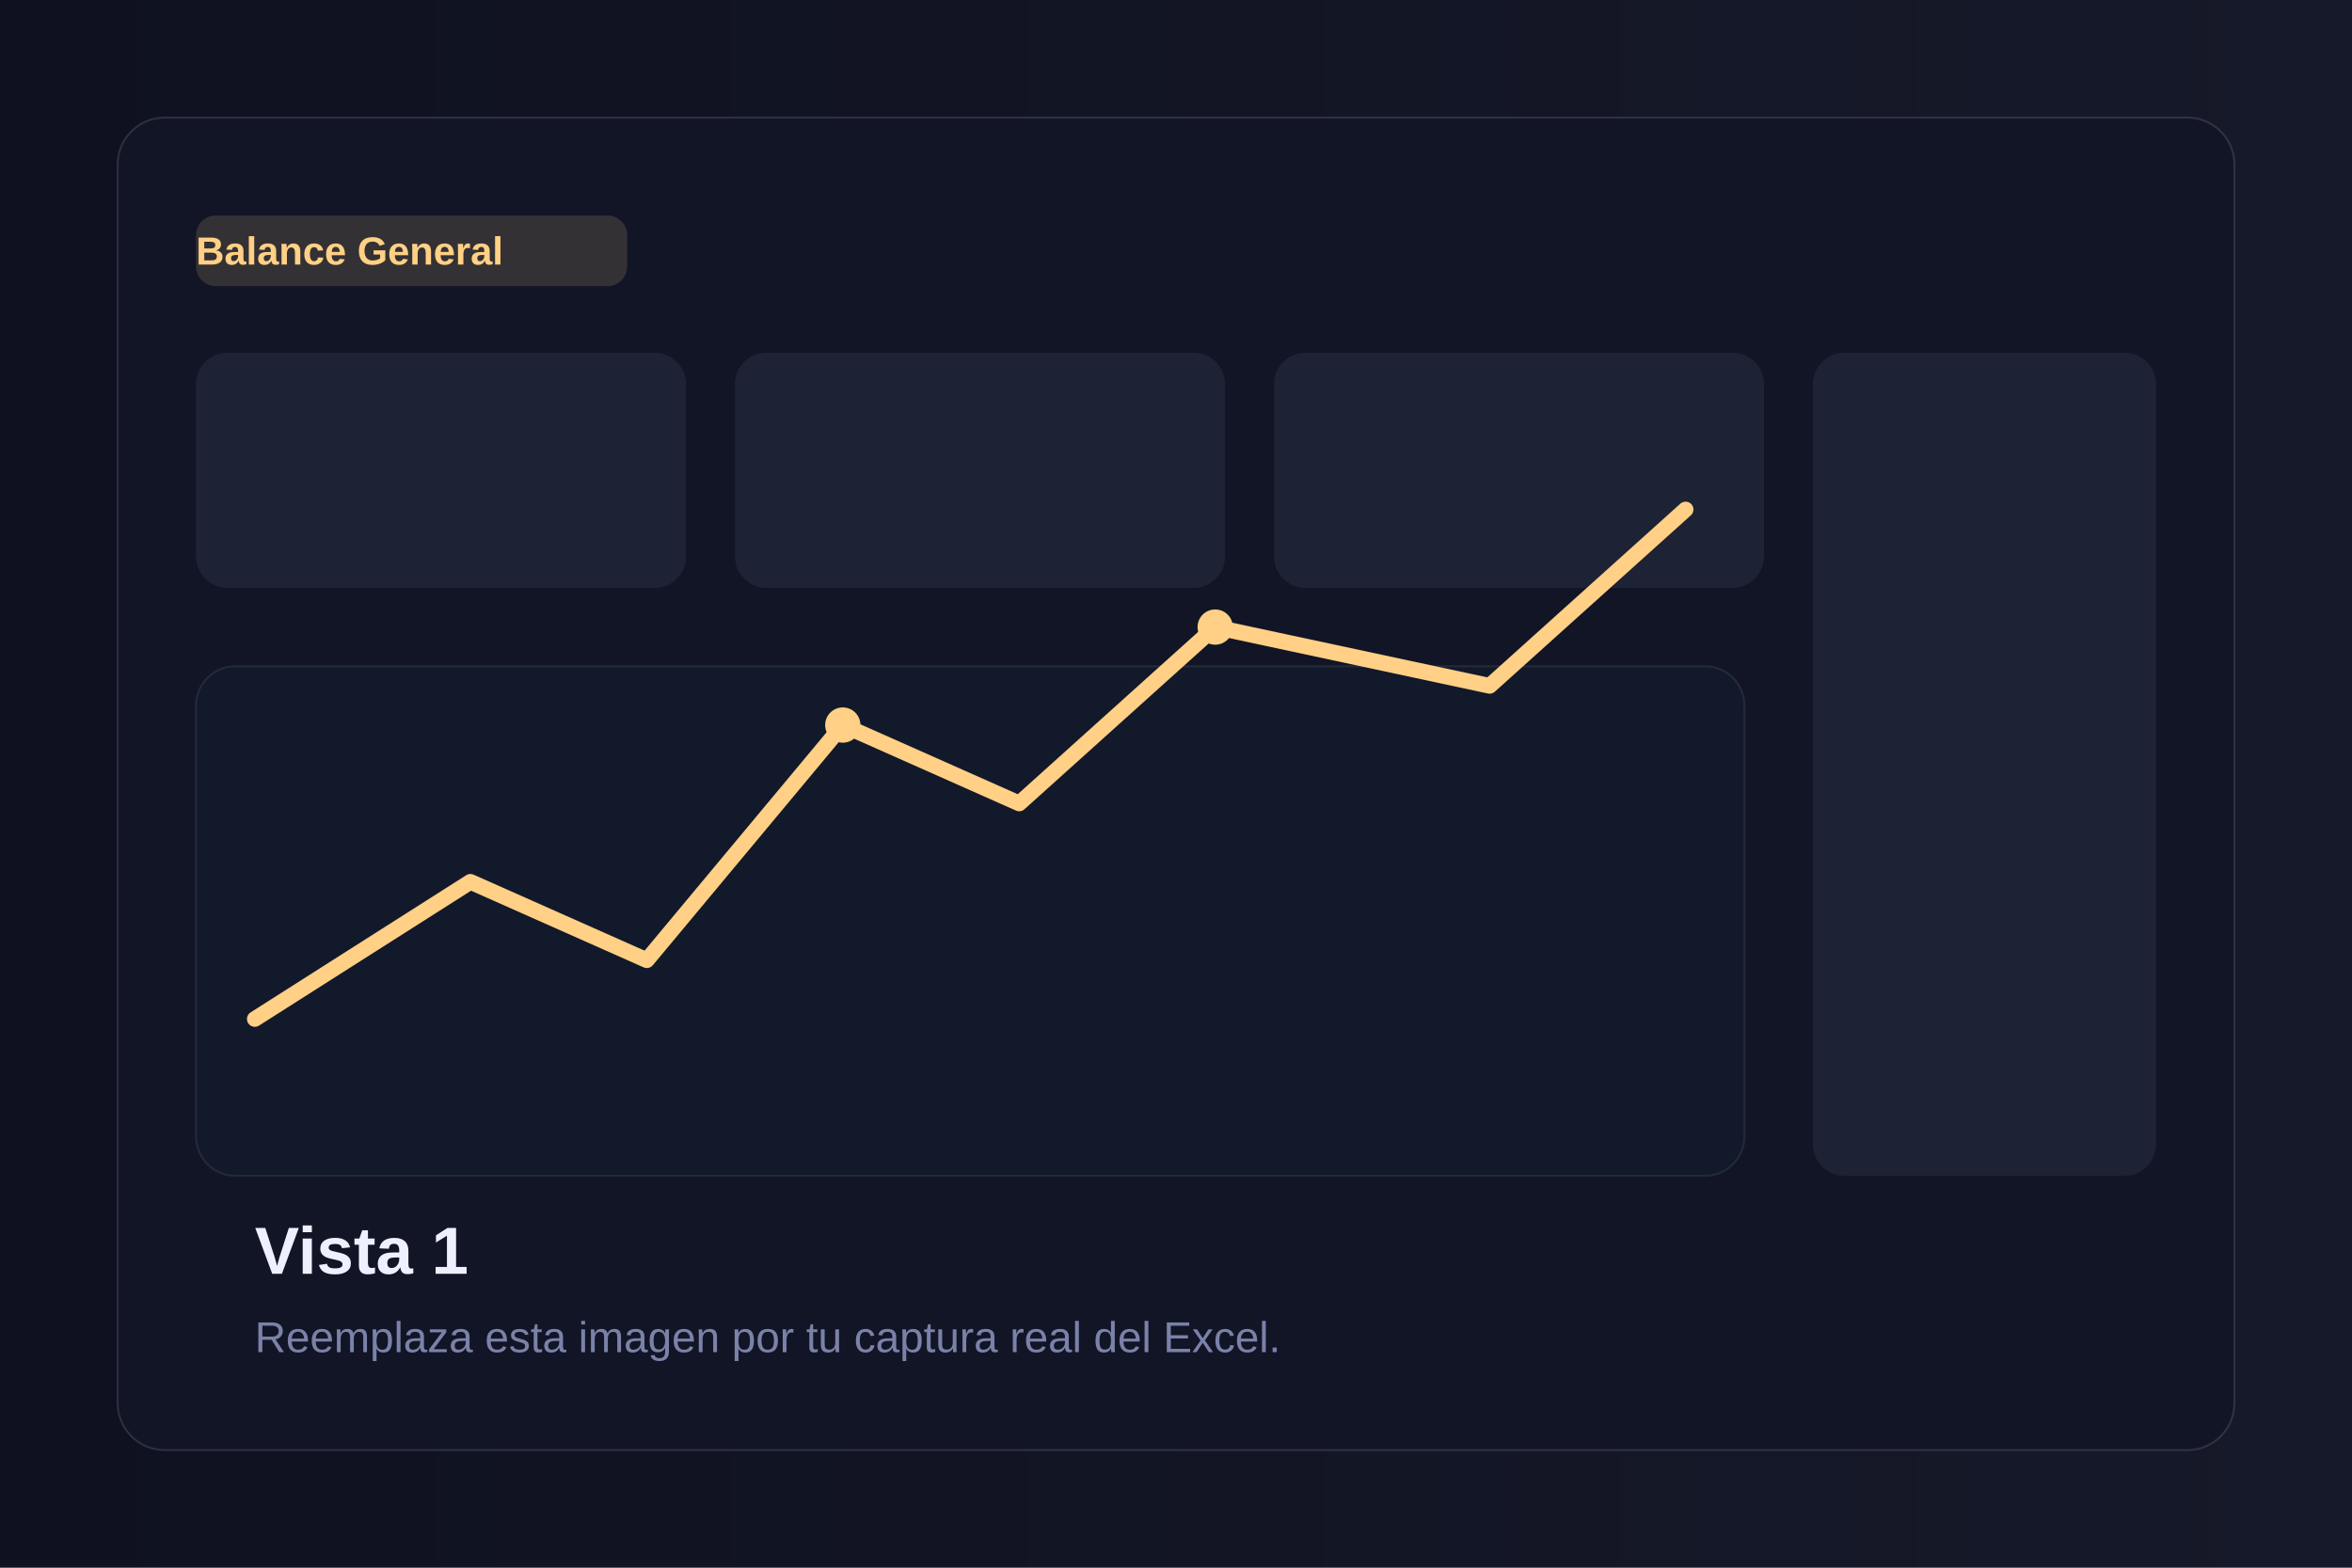
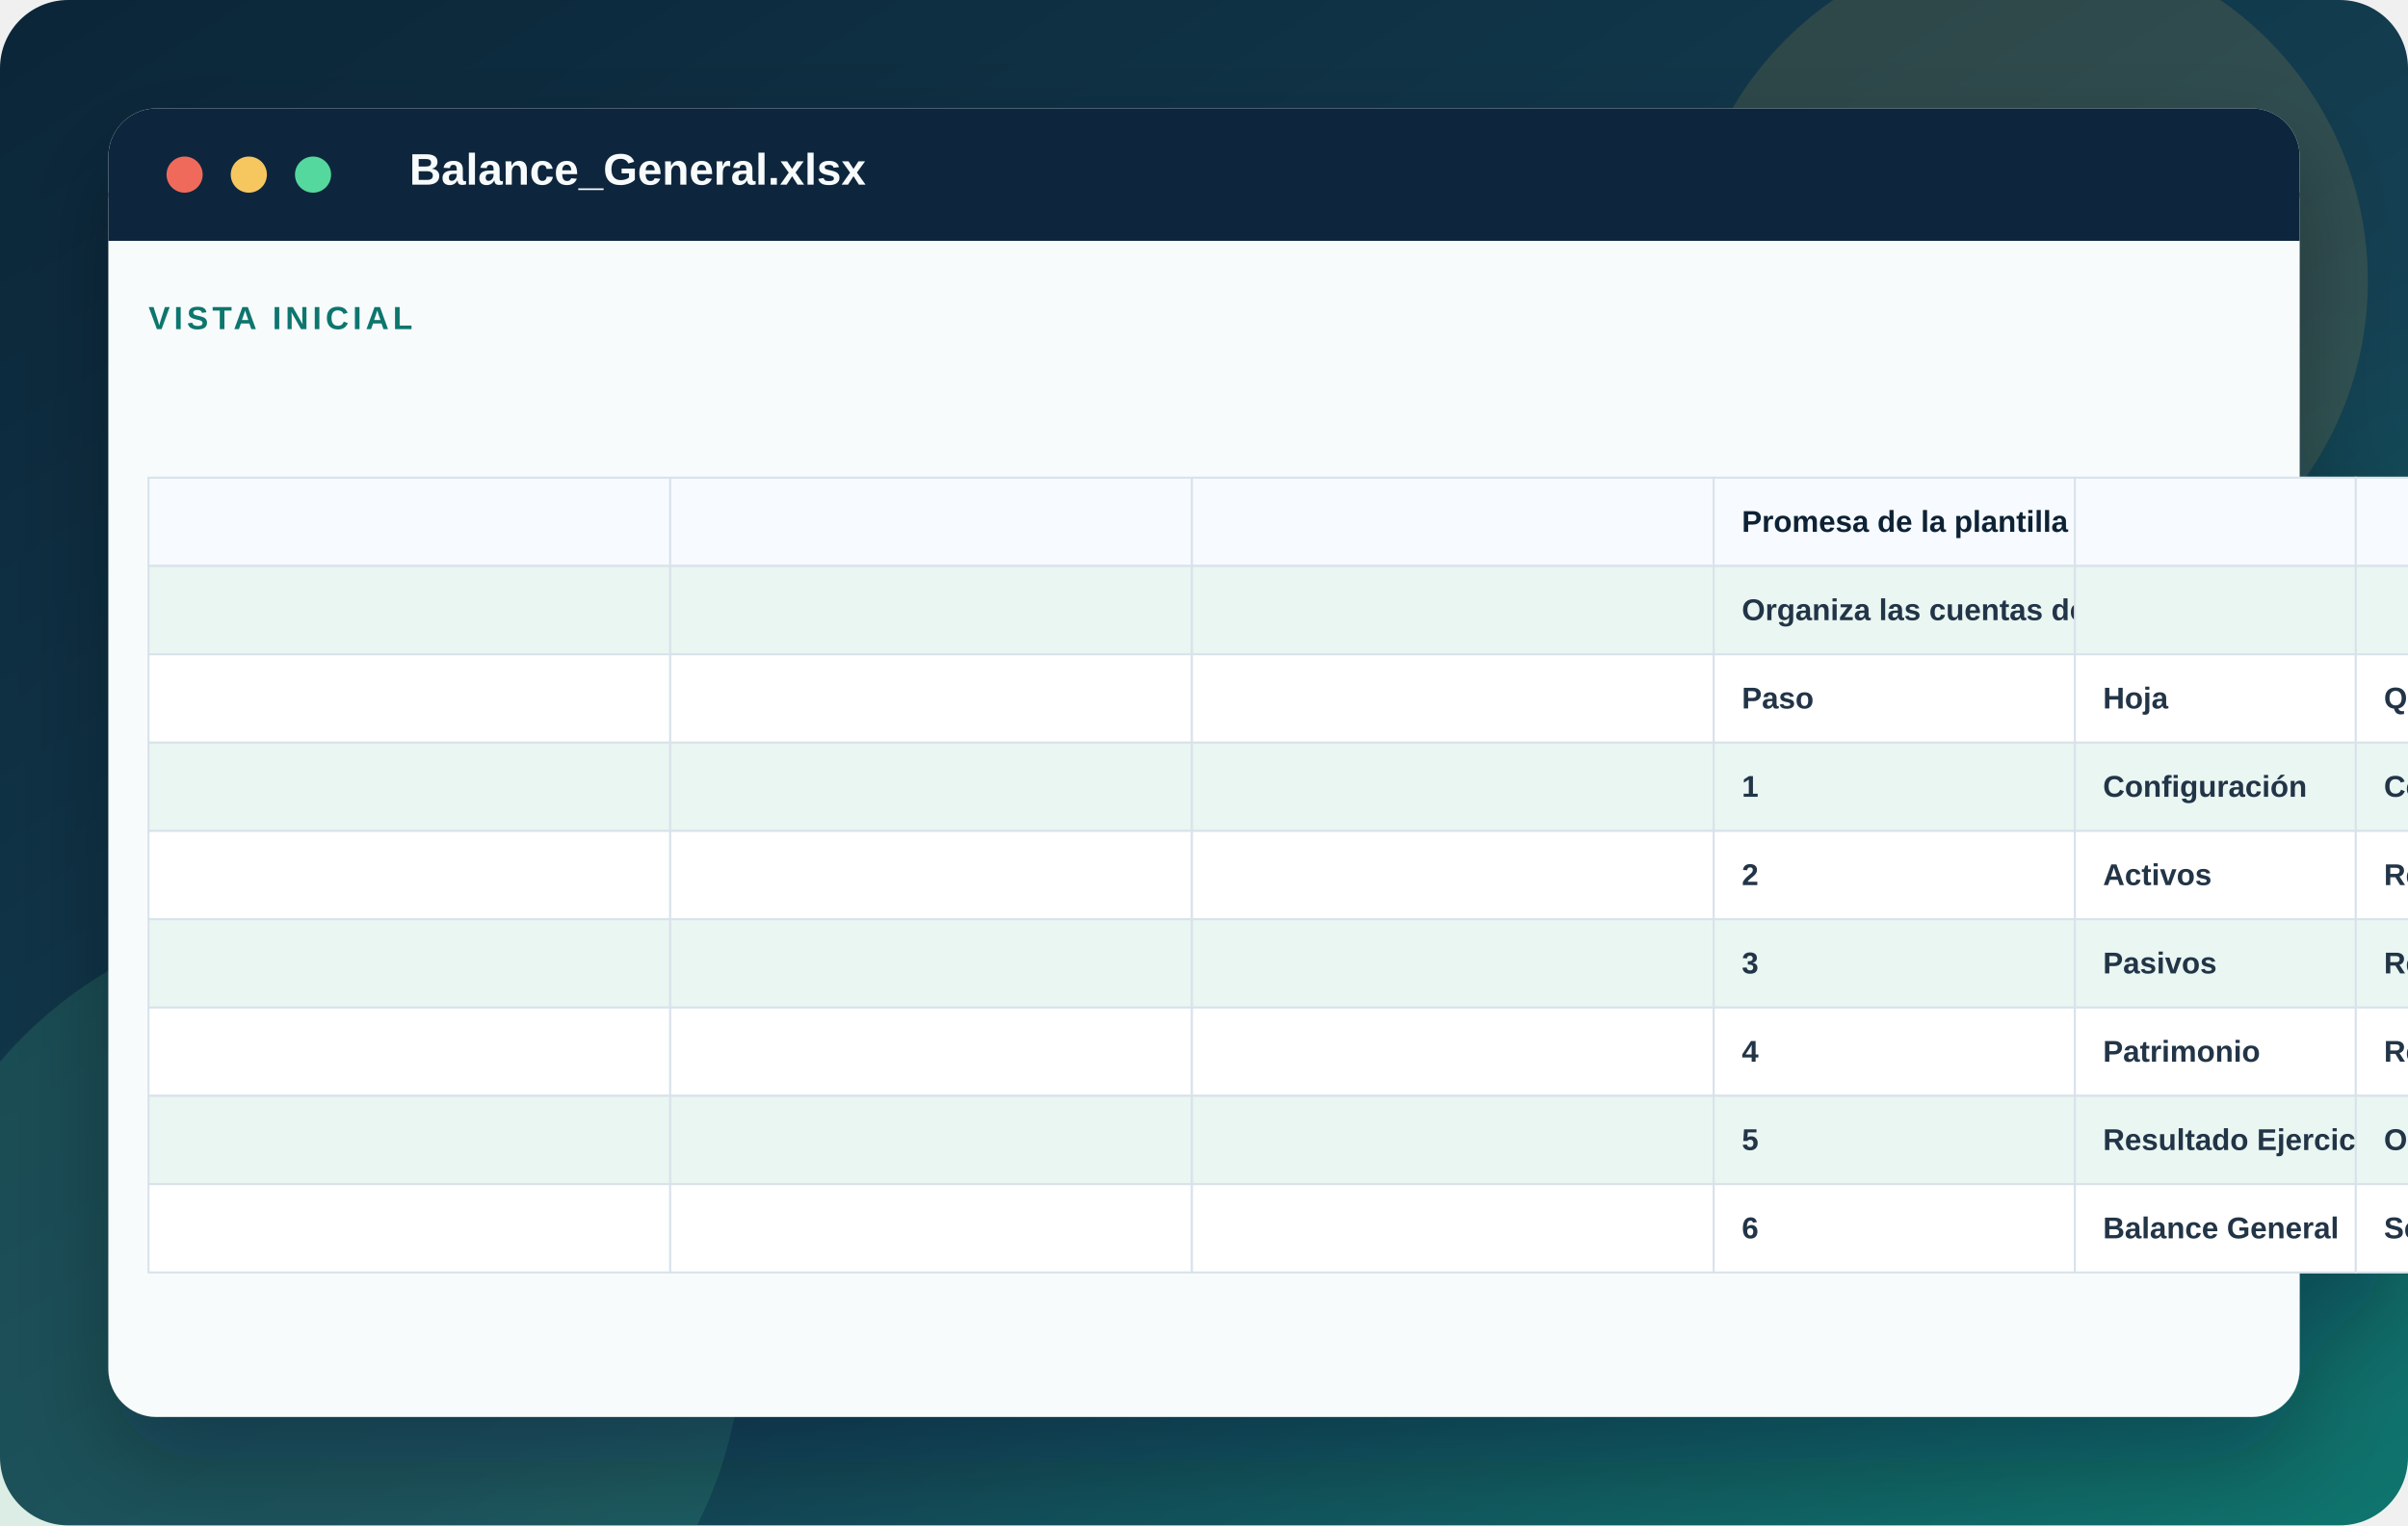
- <svg xmlns="http://www.w3.org/2000/svg" width="1200" height="800" viewBox="0 0 1200 800">
+ <svg xmlns="http://www.w3.org/2000/svg" viewBox="0 0 1200 760" role="img" aria-label="Inicio">
  <defs>
-     <linearGradient id="g" x1="0" x2="1">
-       <stop offset="0%" stop-color="#0F1120" />
-       <stop offset="100%" stop-color="#161929" />
+     <linearGradient id="bg" x1="0" x2="1" y1="0" y2="1">
+       <stop offset="0" stop-color="#0b2538" />
+       <stop offset="0.58" stop-color="#143f52" />
+       <stop offset="1" stop-color="#0f766e" />
    </linearGradient>
+     <filter id="shadow" x="-20%" y="-20%" width="140%" height="140%">
+       <feDropShadow dx="0" dy="22" stdDeviation="24" flood-color="#03111f" flood-opacity="0.28" />
+     </filter>
  </defs>
-   <rect width="1200" height="800" fill="url(#g)" />
-   <rect x="60" y="60" width="1080" height="680" rx="24" fill="#111526" stroke="rgba(255,255,255,0.12)" />
-   <rect x="100" y="110" width="220" height="36" rx="10" fill="#FFD085" opacity="0.15" />
-   <text x="100" y="135" fill="#FFD085" font-size="20" font-family="Arial, sans-serif" font-weight="700">Balance General</text>
-   <rect x="100" y="180" width="250" height="120" rx="16" fill="#1E2235" />
-   <rect x="375" y="180" width="250" height="120" rx="16" fill="#1E2235" />
-   <rect x="650" y="180" width="250" height="120" rx="16" fill="#1E2235" />
-   <rect x="925" y="180" width="175" height="420" rx="16" fill="#1E2235" />
-   <rect x="100" y="340" width="790" height="260" rx="20" fill="#12192B" stroke="rgba(255,255,255,0.08)" />
-   <polyline points="130,520 240,450 330,490 430,370 520,410 620,320 760,350 860,260" fill="none" stroke="#FFD085" stroke-width="8" stroke-linecap="round" stroke-linejoin="round" />
-   <circle cx="430" cy="370" r="9" fill="#FFD085" />
-   <circle cx="620" cy="320" r="9" fill="#FFD085" />
-   <text x="130" y="650" fill="#EEF0FF" font-size="34" font-family="Arial, sans-serif" font-weight="700">Vista 1</text>
-   <text x="130" y="690" fill="#7A82A8" font-size="22" font-family="Arial, sans-serif">Reemplaza esta imagen por tu captura real del Excel.</text>
+   <rect width="1200" height="760" rx="34" fill="url(#bg)" />
+   <circle cx="1010" cy="140" r="170" fill="#c9a84c" opacity="0.16" />
+   <circle cx="160" cy="665" r="210" fill="#54d89d" opacity="0.14" />
+   <g filter="url(#shadow)">
+     <rect x="54" y="54" width="1092" height="652" rx="24" fill="#f8fbfc" />
+     <rect x="54" y="54" width="1092" height="66" rx="24" fill="#10283d" />
+     <rect x="54" y="96" width="1092" height="24" fill="#10283d" />
+     <circle cx="92" cy="87" r="9" fill="#f06a5b" />
+     <circle cx="124" cy="87" r="9" fill="#f7c75f" />
+     <circle cx="156" cy="87" r="9" fill="#54d89d" />
+     <text x="204" y="92" fill="#f8fbfc" font-family="Arial, sans-serif" font-size="22" font-weight="800">Balance_General.xlsx</text>
+     <text x="74" y="164" fill="#0f766e" font-family="Arial, sans-serif" font-size="16" font-weight="800" letter-spacing="2">VISTA INICIAL</text>
+     <text x="74" y="204" fill="#0d2235" font-family="Arial, sans-serif" font-size="34" font-weight="900" />
+     <text x="74" y="228" fill="#526173" font-family="Arial, sans-serif" font-size="15" font-weight="600" />
+     <g font-family="Arial, sans-serif">
+       <rect x="74" y="238" width="260" height="44" fill="#f7fbff" stroke="#d9e2ea" />
+       <rect x="334" y="238" width="260" height="44" fill="#f7fbff" stroke="#d9e2ea" />
+       <rect x="594" y="238" width="260" height="44" fill="#f7fbff" stroke="#d9e2ea" />
+       <rect x="854" y="238" width="180" height="44" fill="#f7fbff" stroke="#d9e2ea" />
+       <text x="868" y="265" fill="#0d2235" font-size="15" font-weight="800">Promesa de la plantilla</text>
+       <rect x="1034" y="238" width="140" height="44" fill="#f7fbff" stroke="#d9e2ea" />
+       <rect x="1174" y="238" width="180" height="44" fill="#f7fbff" stroke="#d9e2ea" />
+       <rect x="74" y="282" width="260" height="44" fill="#e9f6f2" stroke="#d9e2ea" />
+       <rect x="334" y="282" width="260" height="44" fill="#e9f6f2" stroke="#d9e2ea" />
+       <rect x="594" y="282" width="260" height="44" fill="#e9f6f2" stroke="#d9e2ea" />
+       <rect x="854" y="282" width="180" height="44" fill="#e9f6f2" stroke="#d9e2ea" />
+       <text x="868" y="309" fill="#243447" font-size="15" font-weight="600">Organiza las cuentas de tu PYME </text>
+       <rect x="1034" y="282" width="140" height="44" fill="#e9f6f2" stroke="#d9e2ea" />
+       <rect x="1174" y="282" width="180" height="44" fill="#e9f6f2" stroke="#d9e2ea" />
+       <rect x="74" y="326" width="260" height="44" fill="#ffffff" stroke="#d9e2ea" />
+       <rect x="334" y="326" width="260" height="44" fill="#ffffff" stroke="#d9e2ea" />
+       <rect x="594" y="326" width="260" height="44" fill="#ffffff" stroke="#d9e2ea" />
+       <rect x="854" y="326" width="180" height="44" fill="#ffffff" stroke="#d9e2ea" />
+       <text x="868" y="353" fill="#243447" font-size="15" font-weight="600">Paso</text>
+       <rect x="1034" y="326" width="140" height="44" fill="#ffffff" stroke="#d9e2ea" />
+       <text x="1048" y="353" fill="#243447" font-size="15" font-weight="600">Hoja</text>
+       <rect x="1174" y="326" width="180" height="44" fill="#ffffff" stroke="#d9e2ea" />
+       <text x="1188" y="353" fill="#243447" font-size="15" font-weight="600">Qué hace</text>
+       <rect x="74" y="370" width="260" height="44" fill="#e9f6f2" stroke="#d9e2ea" />
+       <rect x="334" y="370" width="260" height="44" fill="#e9f6f2" stroke="#d9e2ea" />
+       <rect x="594" y="370" width="260" height="44" fill="#e9f6f2" stroke="#d9e2ea" />
+       <rect x="854" y="370" width="180" height="44" fill="#e9f6f2" stroke="#d9e2ea" />
+       <text x="868" y="397" fill="#243447" font-size="15" font-weight="600">1</text>
+       <rect x="1034" y="370" width="140" height="44" fill="#e9f6f2" stroke="#d9e2ea" />
+       <text x="1048" y="397" fill="#243447" font-size="15" font-weight="600">Configuración</text>
+       <rect x="1174" y="370" width="180" height="44" fill="#e9f6f2" stroke="#d9e2ea" />
+       <text x="1188" y="397" fill="#243447" font-size="15" font-weight="600">Completa nombre de empresa, fech</text>
+       <rect x="74" y="414" width="260" height="44" fill="#ffffff" stroke="#d9e2ea" />
+       <rect x="334" y="414" width="260" height="44" fill="#ffffff" stroke="#d9e2ea" />
+       <rect x="594" y="414" width="260" height="44" fill="#ffffff" stroke="#d9e2ea" />
+       <rect x="854" y="414" width="180" height="44" fill="#ffffff" stroke="#d9e2ea" />
+       <text x="868" y="441" fill="#243447" font-size="15" font-weight="600">2</text>
+       <rect x="1034" y="414" width="140" height="44" fill="#ffffff" stroke="#d9e2ea" />
+       <text x="1048" y="441" fill="#243447" font-size="15" font-weight="600">Activos</text>
+       <rect x="1174" y="414" width="180" height="44" fill="#ffffff" stroke="#d9e2ea" />
+       <text x="1188" y="441" fill="#243447" font-size="15" font-weight="600">Registra todos los activos. El b</text>
+       <rect x="74" y="458" width="260" height="44" fill="#e9f6f2" stroke="#d9e2ea" />
+       <rect x="334" y="458" width="260" height="44" fill="#e9f6f2" stroke="#d9e2ea" />
+       <rect x="594" y="458" width="260" height="44" fill="#e9f6f2" stroke="#d9e2ea" />
+       <rect x="854" y="458" width="180" height="44" fill="#e9f6f2" stroke="#d9e2ea" />
+       <text x="868" y="485" fill="#243447" font-size="15" font-weight="600">3</text>
+       <rect x="1034" y="458" width="140" height="44" fill="#e9f6f2" stroke="#d9e2ea" />
+       <text x="1048" y="485" fill="#243447" font-size="15" font-weight="600">Pasivos</text>
+       <rect x="1174" y="458" width="180" height="44" fill="#e9f6f2" stroke="#d9e2ea" />
+       <text x="1188" y="485" fill="#243447" font-size="15" font-weight="600">Registra las deudas. El balance </text>
+       <rect x="74" y="502" width="260" height="44" fill="#ffffff" stroke="#d9e2ea" />
+       <rect x="334" y="502" width="260" height="44" fill="#ffffff" stroke="#d9e2ea" />
+       <rect x="594" y="502" width="260" height="44" fill="#ffffff" stroke="#d9e2ea" />
+       <rect x="854" y="502" width="180" height="44" fill="#ffffff" stroke="#d9e2ea" />
+       <text x="868" y="529" fill="#243447" font-size="15" font-weight="600">4</text>
+       <rect x="1034" y="502" width="140" height="44" fill="#ffffff" stroke="#d9e2ea" />
+       <text x="1048" y="529" fill="#243447" font-size="15" font-weight="600">Patrimonio</text>
+       <rect x="1174" y="502" width="180" height="44" fill="#ffffff" stroke="#d9e2ea" />
+       <text x="1188" y="529" fill="#243447" font-size="15" font-weight="600">Registra aportes, capital o rese</text>
+       <rect x="74" y="546" width="260" height="44" fill="#e9f6f2" stroke="#d9e2ea" />
+       <rect x="334" y="546" width="260" height="44" fill="#e9f6f2" stroke="#d9e2ea" />
+       <rect x="594" y="546" width="260" height="44" fill="#e9f6f2" stroke="#d9e2ea" />
+       <rect x="854" y="546" width="180" height="44" fill="#e9f6f2" stroke="#d9e2ea" />
+       <text x="868" y="573" fill="#243447" font-size="15" font-weight="600">5</text>
+       <rect x="1034" y="546" width="140" height="44" fill="#e9f6f2" stroke="#d9e2ea" />
+       <text x="1048" y="573" fill="#243447" font-size="15" font-weight="600">Resultado Ejercicio</text>
+       <rect x="1174" y="546" width="180" height="44" fill="#e9f6f2" stroke="#d9e2ea" />
+       <text x="1188" y="573" fill="#243447" font-size="15" font-weight="600">Opcional: registra ingresos, cos</text>
+       <rect x="74" y="590" width="260" height="44" fill="#ffffff" stroke="#d9e2ea" />
+       <rect x="334" y="590" width="260" height="44" fill="#ffffff" stroke="#d9e2ea" />
+       <rect x="594" y="590" width="260" height="44" fill="#ffffff" stroke="#d9e2ea" />
+       <rect x="854" y="590" width="180" height="44" fill="#ffffff" stroke="#d9e2ea" />
+       <text x="868" y="617" fill="#243447" font-size="15" font-weight="600">6</text>
+       <rect x="1034" y="590" width="140" height="44" fill="#ffffff" stroke="#d9e2ea" />
+       <text x="1048" y="617" fill="#243447" font-size="15" font-weight="600">Balance General</text>
+       <rect x="1174" y="590" width="180" height="44" fill="#ffffff" stroke="#d9e2ea" />
+       <text x="1188" y="617" fill="#243447" font-size="15" font-weight="600">Se autocompleta en formato horiz</text>
+     </g>
+   </g>
</svg>
